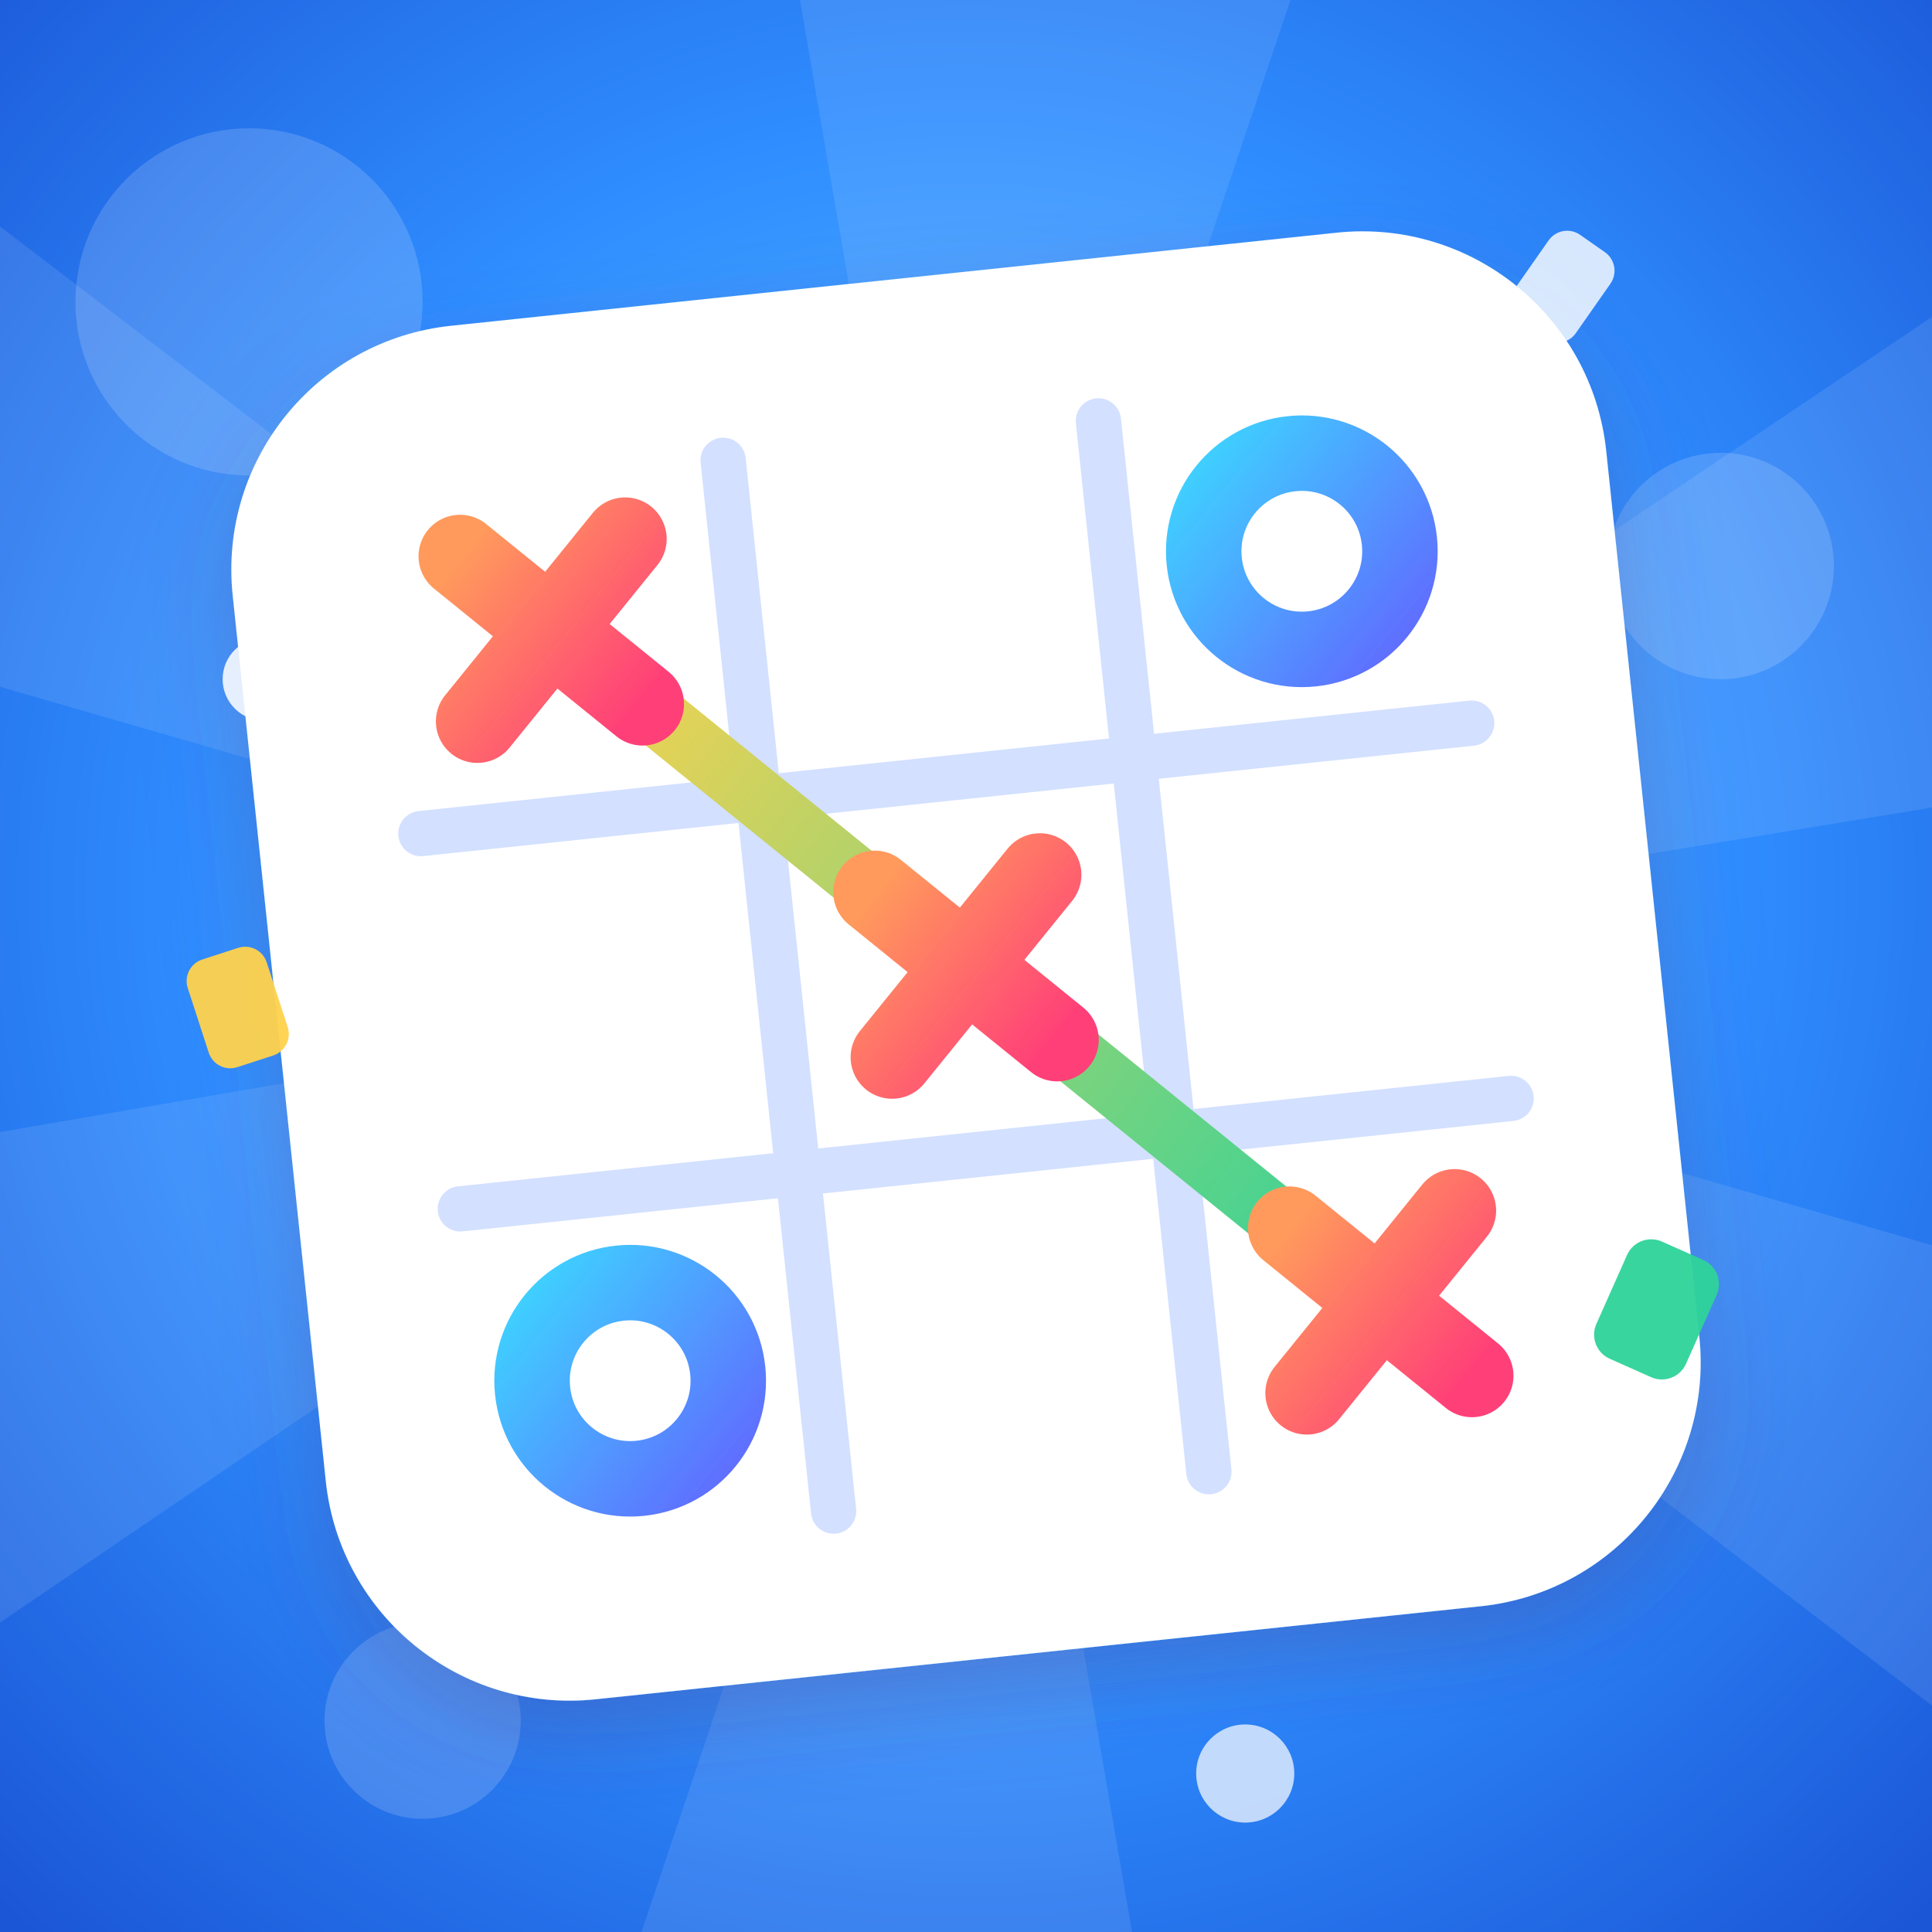
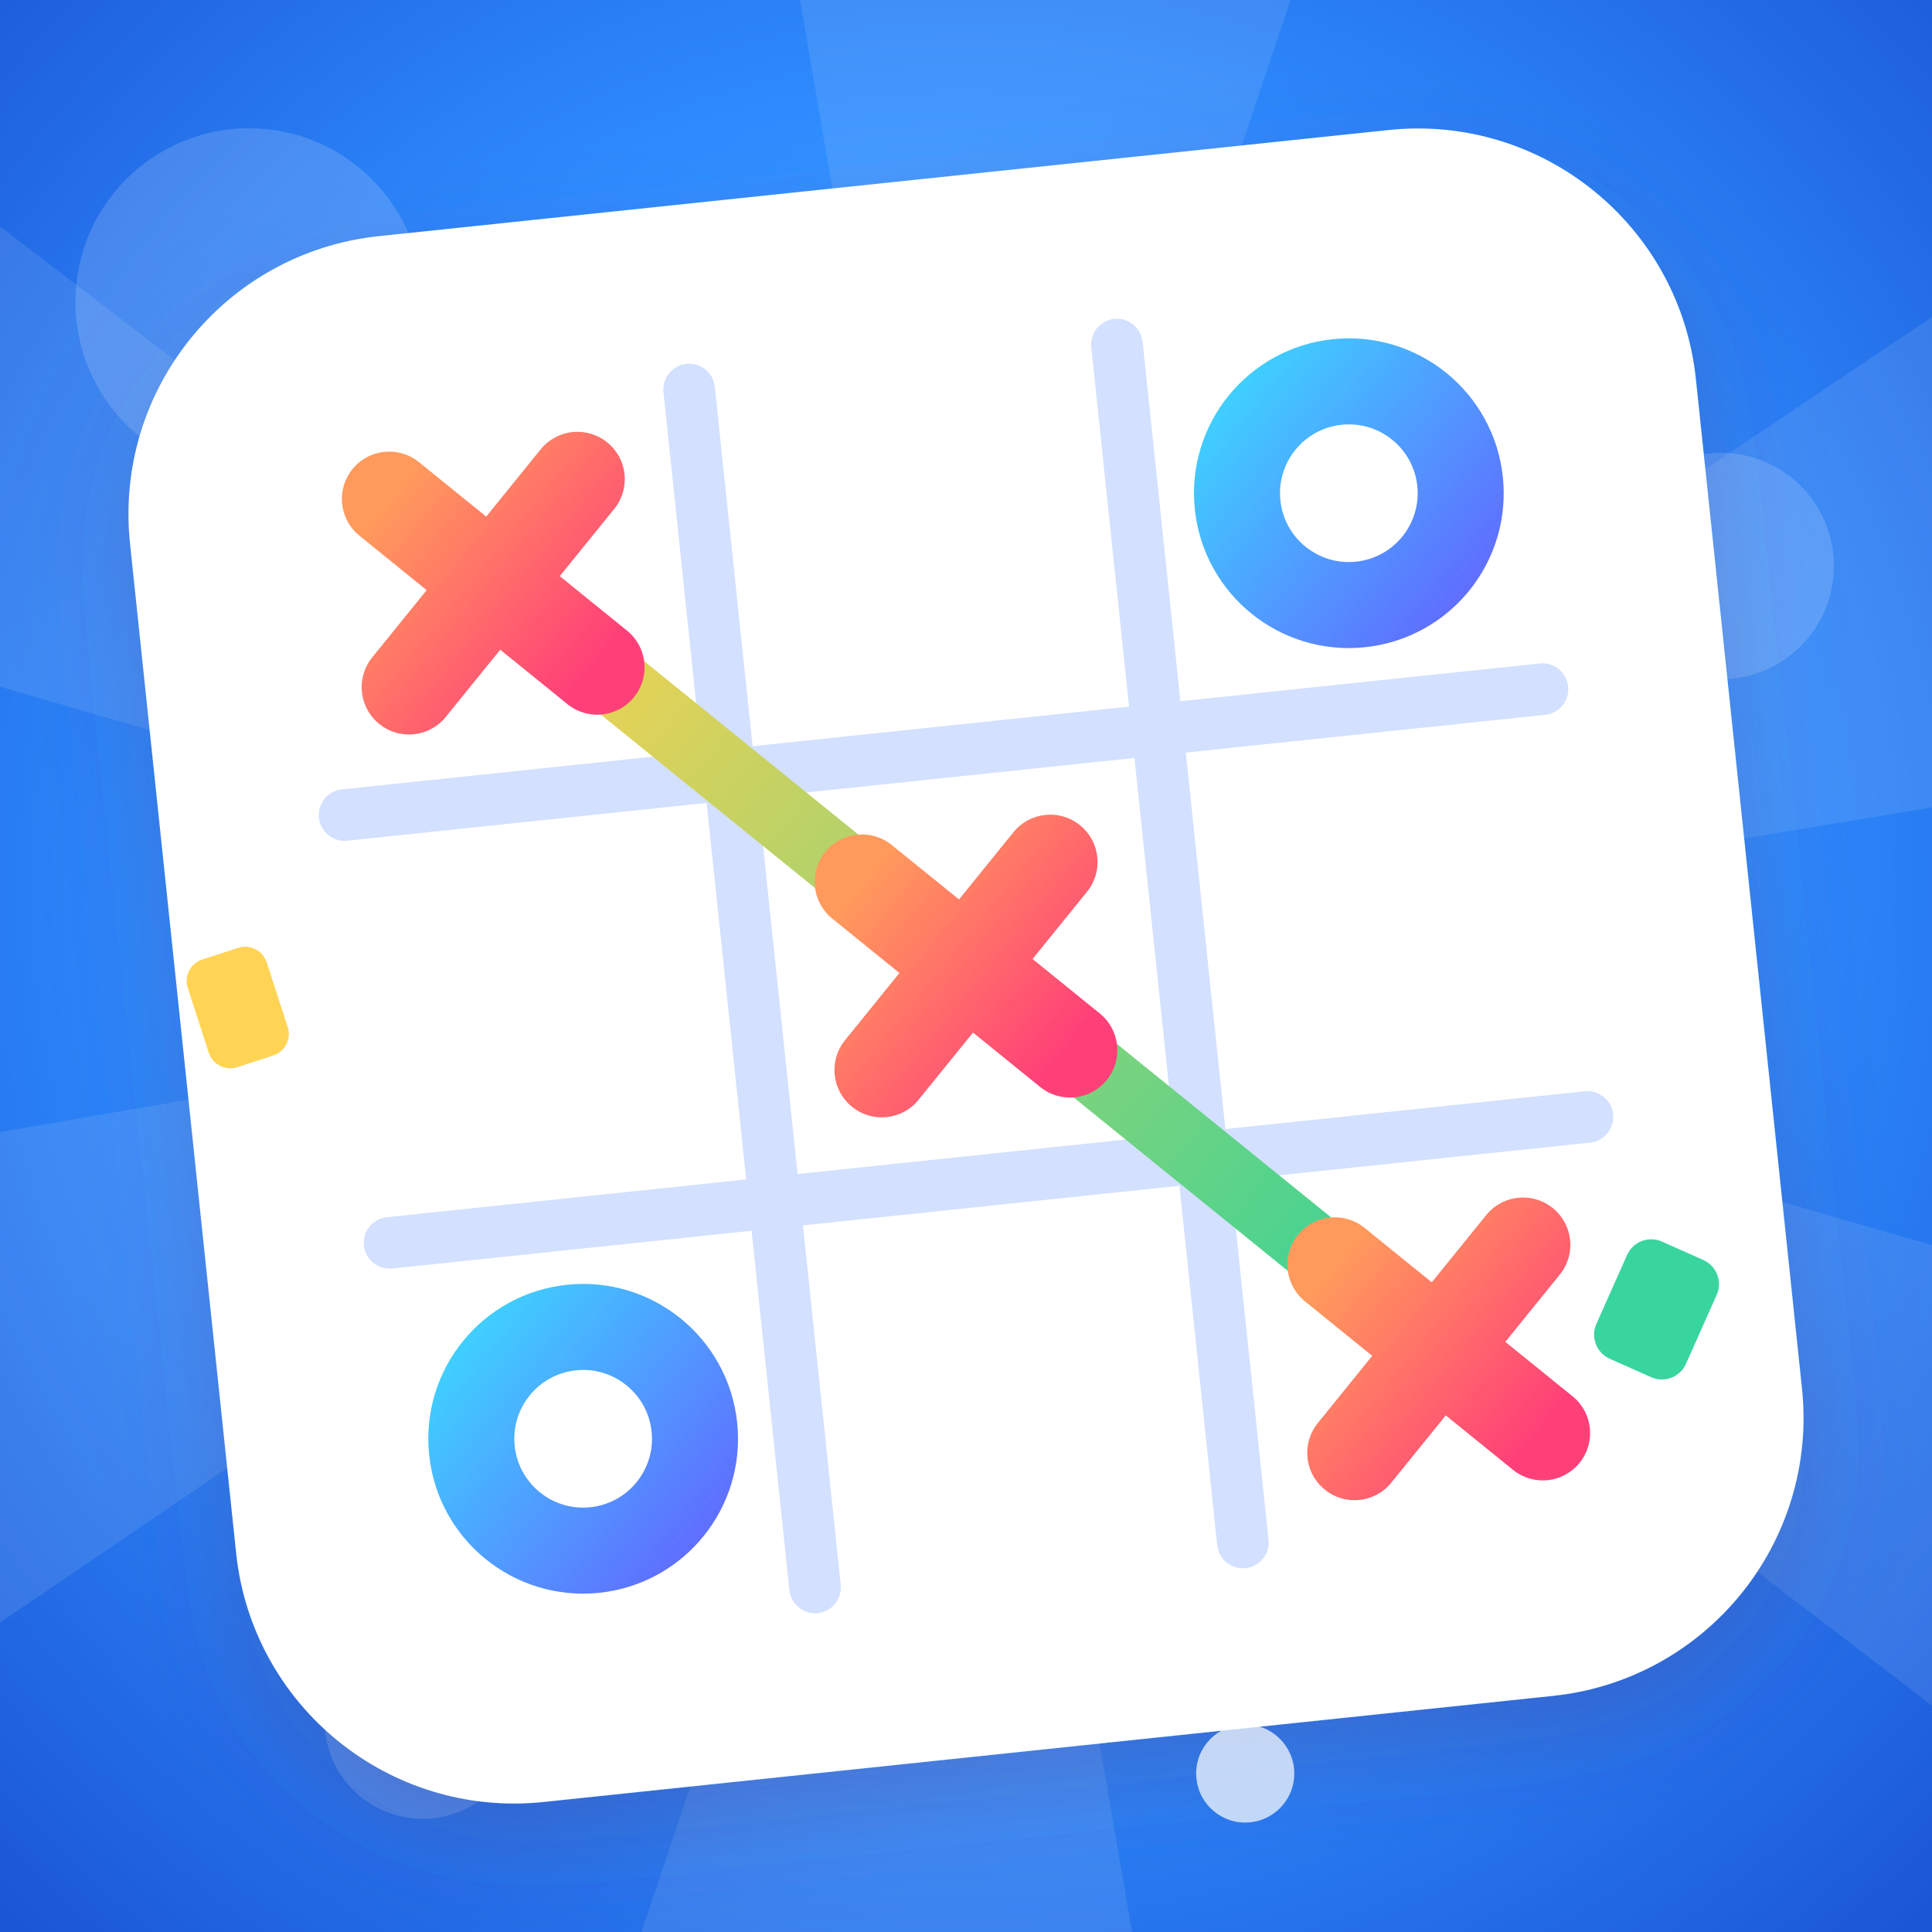
<svg xmlns="http://www.w3.org/2000/svg" viewBox="0 0 512 512" width="512" height="512" role="img" aria-label="Tic Tac Toe">
  <defs>
    <radialGradient id="bg" cx="50%" cy="46%" r="72%">
      <stop offset="0%" stop-color="#63c8ff" />
      <stop offset="55%" stop-color="#2f8dff" />
      <stop offset="100%" stop-color="#1b56d6" />
    </radialGradient>
    <linearGradient id="x" x1="0" y1="0" x2="1" y2="1">
      <stop offset="0%" stop-color="#ff9a5c" />
      <stop offset="100%" stop-color="#ff3f78" />
    </linearGradient>
    <linearGradient id="o" x1="0" y1="0" x2="1" y2="1">
      <stop offset="0%" stop-color="#3fd0ff" />
      <stop offset="100%" stop-color="#5f6dff" />
    </linearGradient>
    <linearGradient id="strike" x1="0" y1="0" x2="1" y2="1">
      <stop offset="0%" stop-color="#ffd24d" />
      <stop offset="100%" stop-color="#2fd39a" />
    </linearGradient>
    <filter id="soft" x="-25%" y="-25%" width="150%" height="150%">
      <feDropShadow dx="0" dy="10" stdDeviation="12" flood-color="#5b3f7a" flood-opacity="0.28" />
    </filter>
  </defs>
  <rect width="512" height="512" fill="url(#bg)" />
  <g fill="#ffffff" opacity="0.10">
    <path d="M256 256 L512 84 L512 214 Z" />
    <path d="M256 256 L512 330 L512 452 Z" />
    <path d="M256 256 L300 512 L170 512 Z" />
    <path d="M256 256 L0 430 L0 300 Z" />
    <path d="M256 256 L0 182 L0 60 Z" />
    <path d="M256 256 L212 0 L342 0 Z" />
  </g>
  <g fill="#ffffff" opacity="0.16">
    <circle cx="66" cy="80" r="46" />
    <circle cx="456" cy="150" r="30" />
    <circle cx="112" cy="456" r="26" />
  </g>
-   <g transform="rotate(-6 256 256)" filter="url(#soft)">
+   <g transform="rotate(-6 256 256) translate(256 256) scale(1.14) translate(-256 -256)" filter="url(#soft)">
    <rect x="80" y="80" width="352" height="352" rx="58" fill="#ffffff" stroke="#ffffff" stroke-width="14" />
    <g stroke="#d3e0ff" stroke-width="12" stroke-linecap="round">
      <path d="M206 116 V396" />
      <path d="M306 116 V396" />
      <path d="M116 206 H396" />
      <path d="M116 306 H396" />
    </g>
    <path d="M156 156 L356 356" stroke="url(#strike)" stroke-width="16" stroke-linecap="round" />
    <g stroke="url(#x)" stroke-width="22" stroke-linecap="round" fill="none">
      <path d="M134 134 L178 178 M178 134 L134 178" />
      <path d="M234 234 L278 278 M278 234 L234 278" />
      <path d="M334 334 L378 378 M378 334 L334 378" />
    </g>
    <g stroke="url(#o)" stroke-width="20" fill="none">
      <circle cx="356" cy="156" r="26" />
      <circle cx="156" cy="356" r="26" />
    </g>
  </g>
  <g opacity="0.95">
    <rect x="426" y="330" width="26" height="34" rx="7" fill="#2fd39a" transform="rotate(24 439 347)" />
    <rect x="52" y="252" width="22" height="30" rx="6" fill="#ffd24d" transform="rotate(-18 63 267)" />
    <rect x="404" y="62" width="20" height="28" rx="6" fill="#ffffff" opacity="0.85" transform="rotate(35 414 76)" />
    <circle cx="70" cy="180" r="11" fill="#ffffff" opacity="0.9" />
    <circle cx="330" cy="470" r="13" fill="#ffffff" opacity="0.75" />
  </g>
</svg>
